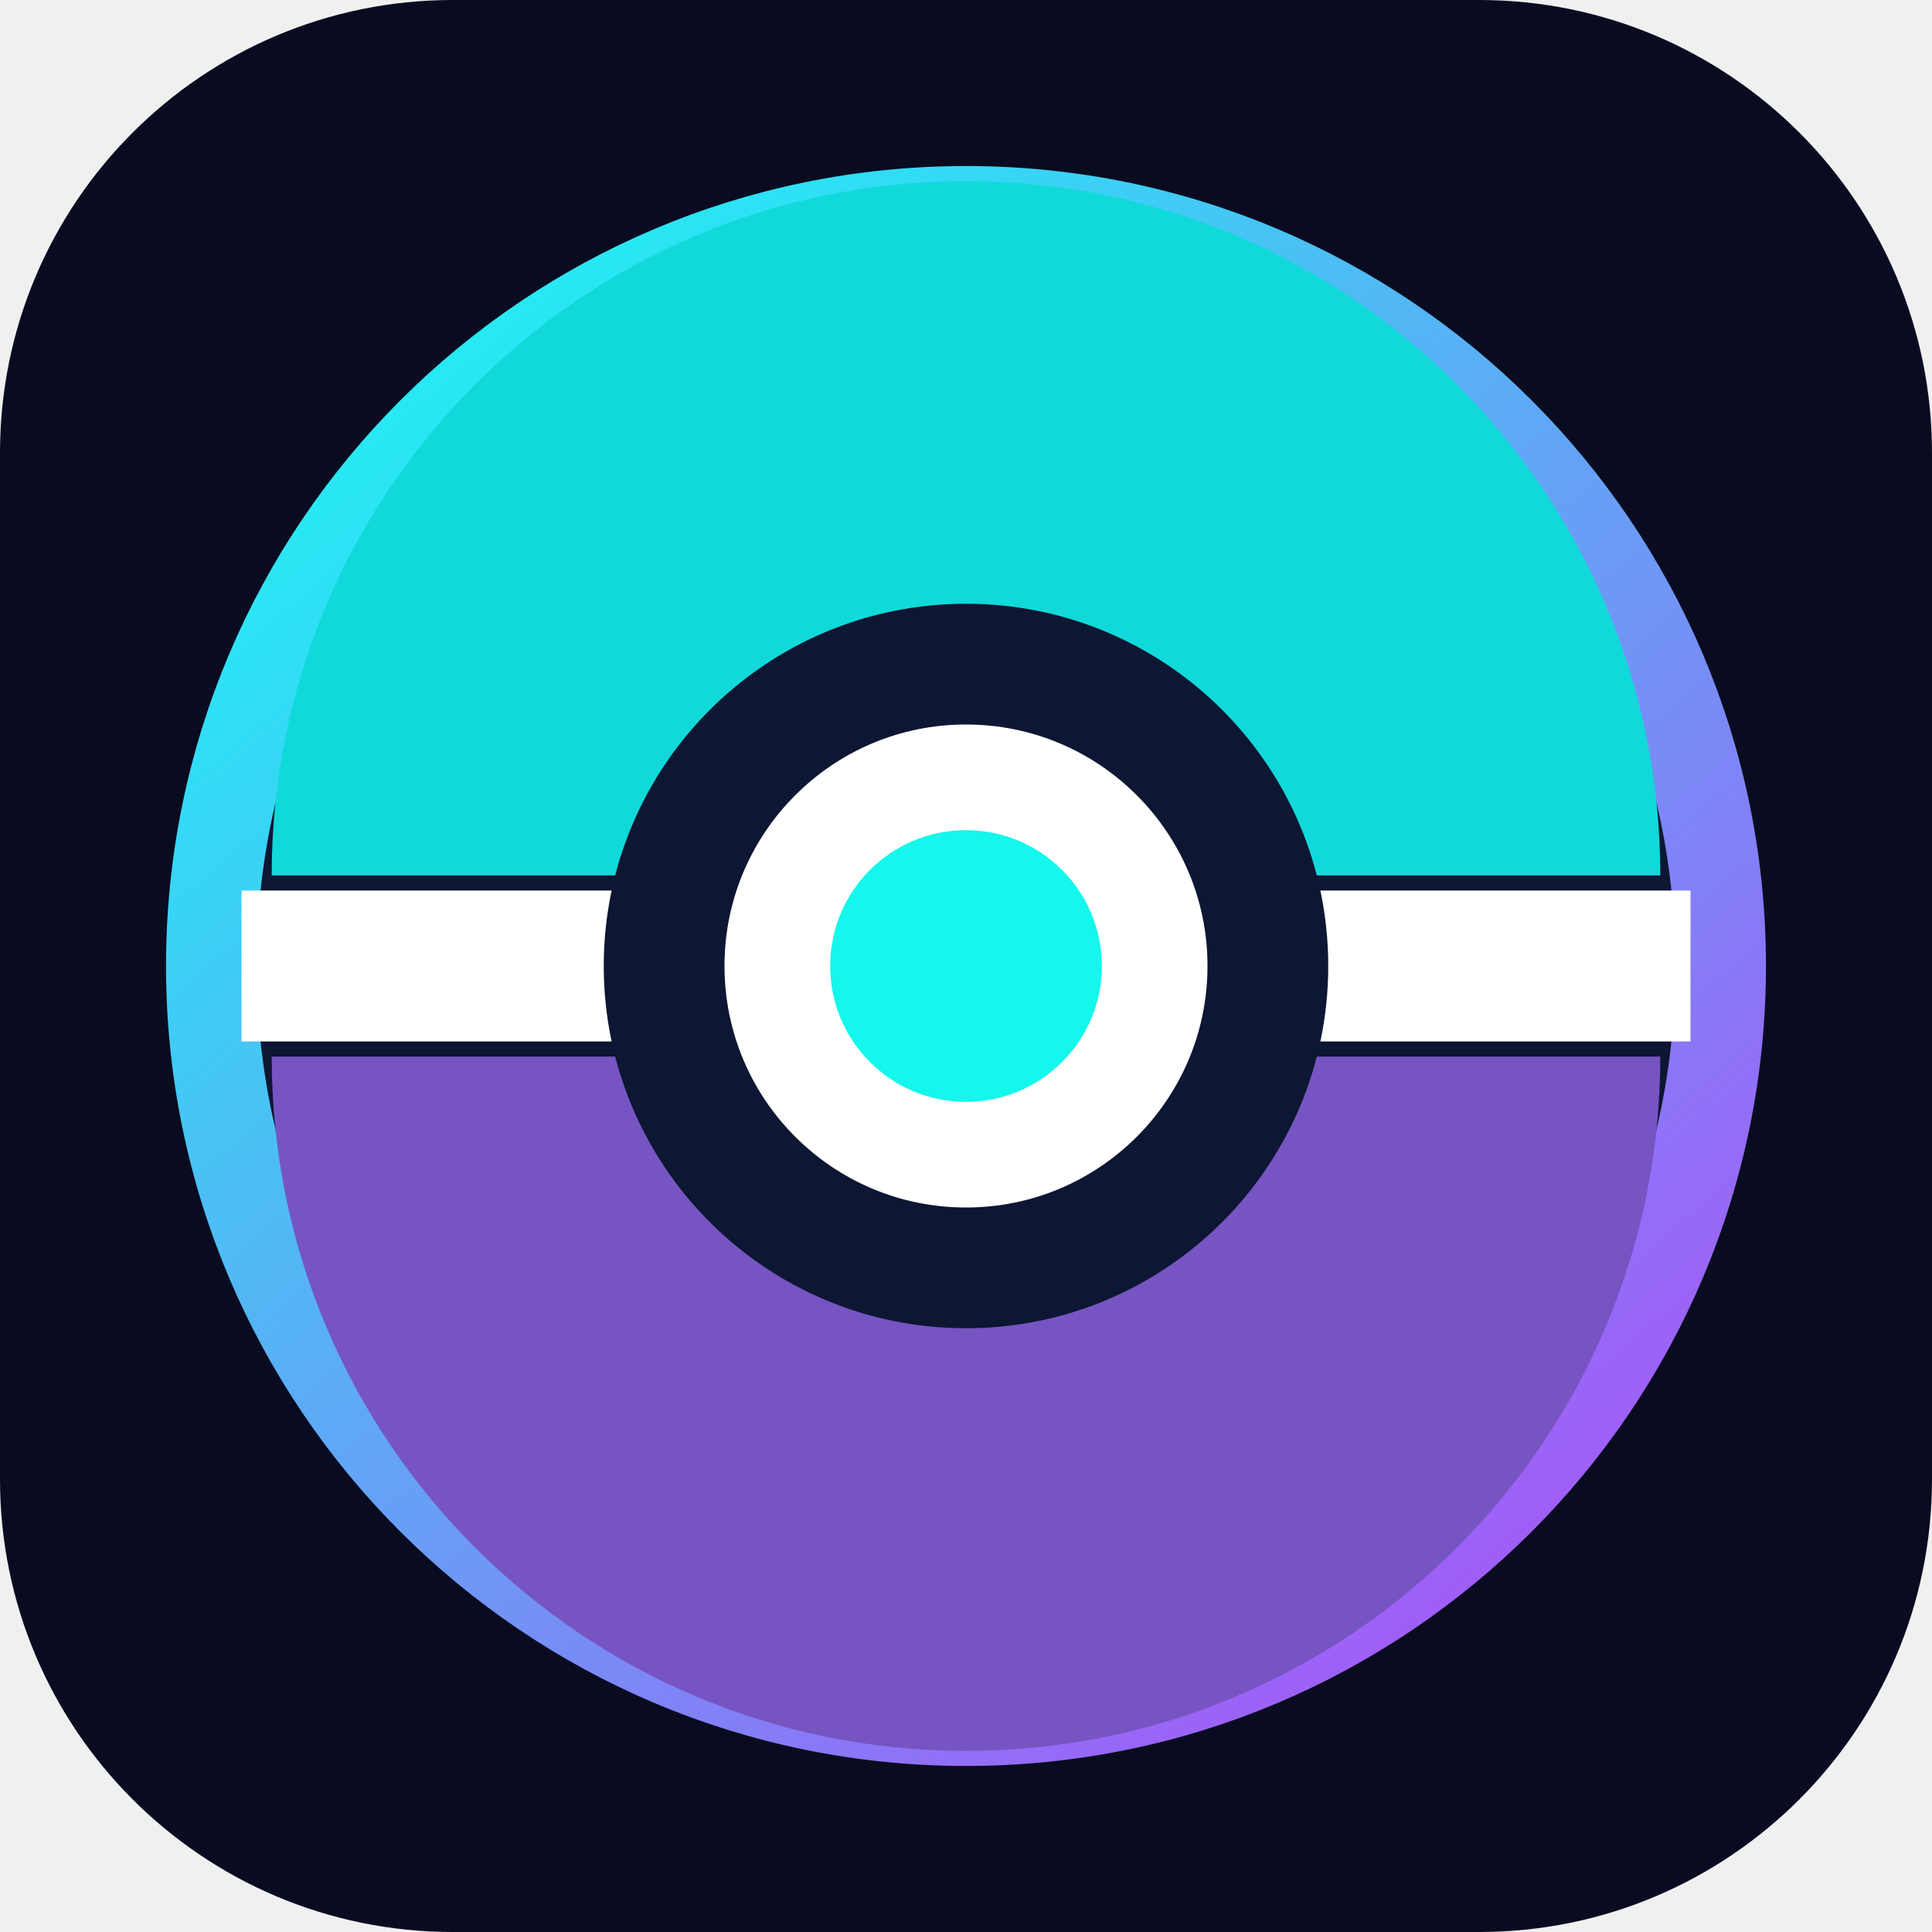
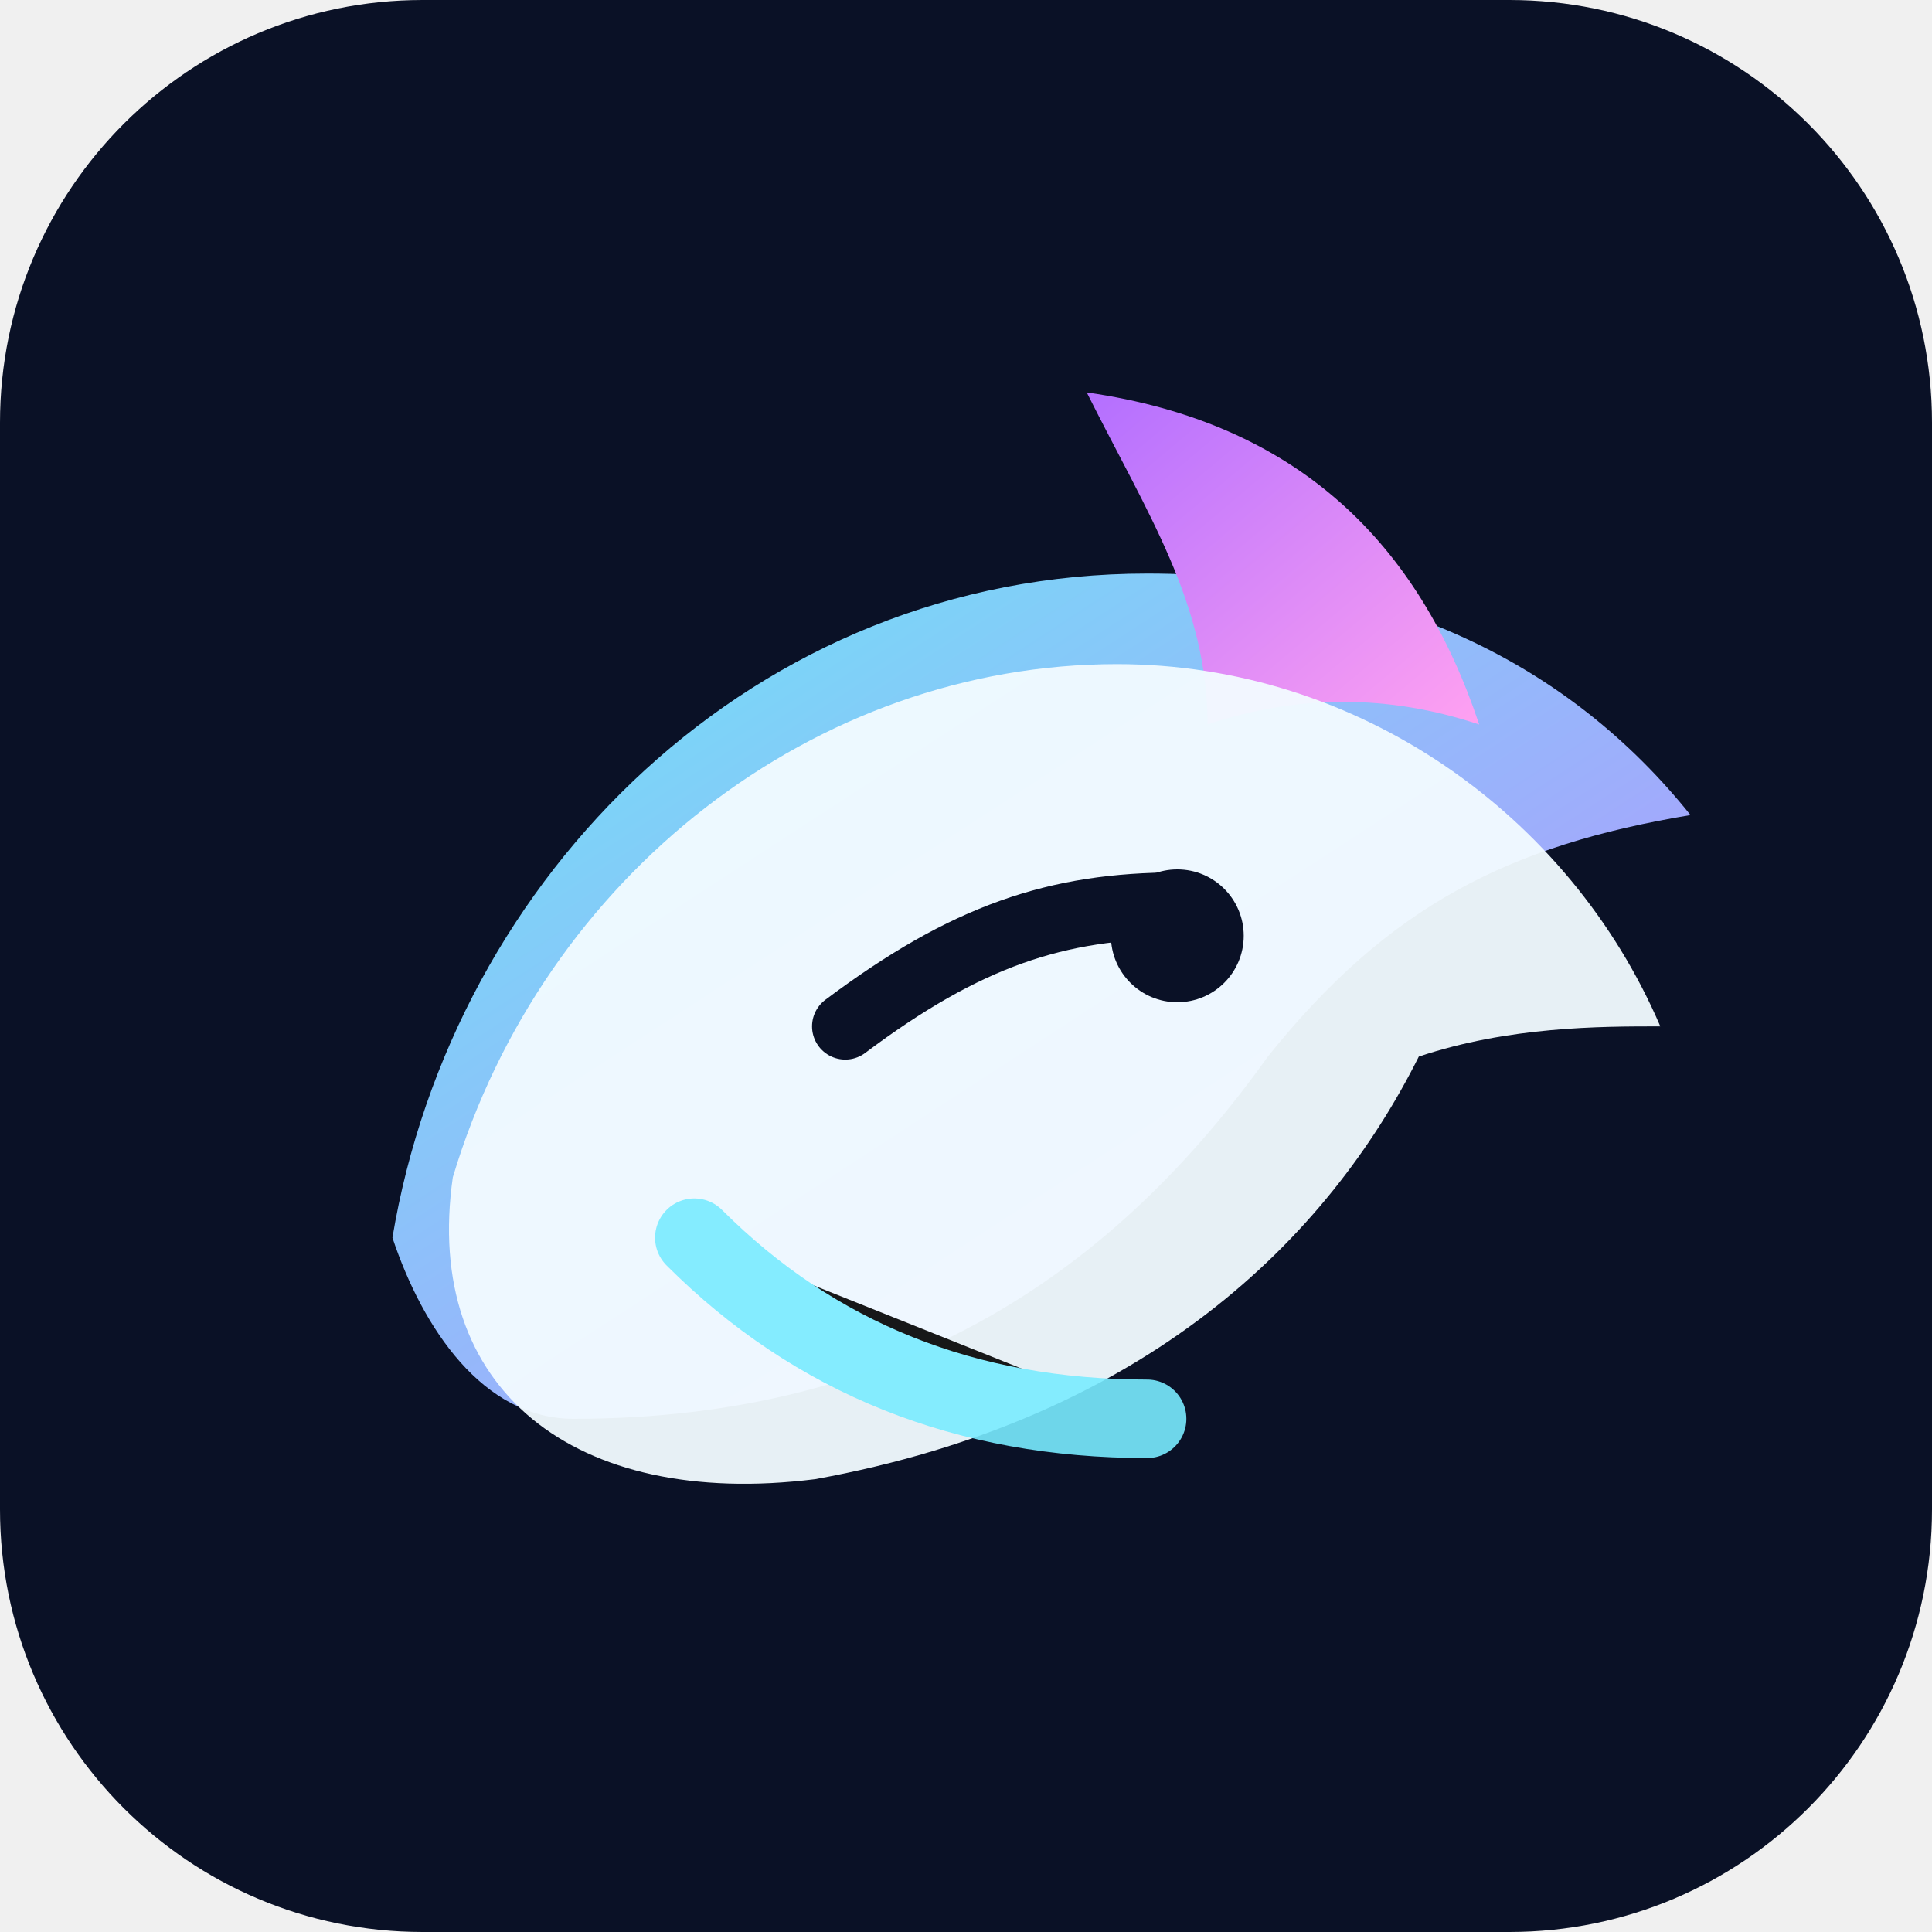
<svg xmlns="http://www.w3.org/2000/svg" viewBox="0 0 64 64">
+   <rect width="64" height="64" rx="14" fill="#0a1126" />
  <defs>
-     <linearGradient id="a" x2=".85" y2="1">
-       <stop stop-color="#13fff4" />
-       <stop offset="1" stop-color="#a855f7" />
+     <linearGradient id="mane" x1="0" y1="0" x2="1" y2="1">
+       <stop stop-color="#6be7f6" />
+       <stop offset="1" stop-color="#c087ff" />
+     </linearGradient>
+     <linearGradient id="crest" x1="0" y1="0" x2="1" y2="1">
+       <stop stop-color="#b36fff" />
+       <stop offset="1" stop-color="#ffa1f1" />
    </linearGradient>
  </defs>
-   <rect width="64" height="64" rx="15" fill="#090c20" />
-   <circle cx="32" cy="32" r="25" fill="#0d1632" stroke="url(#a)" stroke-width="3" />
-   <path d="M8 32h48" stroke="#fff" stroke-width="5" />
-   <path d="M9 29A23 23 0 0 1 55 29" fill="#11d9d9" />
-   <path d="M9 35A23 23 0 0 0 55 35" fill="#7654c2" />
-   <circle cx="32" cy="32" r="10" fill="#fff" stroke="#0d1632" stroke-width="4" />
-   <circle cx="32" cy="32" r="4.5" fill="#14f7ec" />
+   <path d="M13 41c2-12 12-22 25-22 8 0 14 3 18 8-6 1-10 3-14 8-5 7-12 12-23 12-3 0-5-3-6-6Z" fill="url(#mane)" />
+   <path d="M36 13c7 1 11 5 13 11-3-1-6-1-9 0 0-4-2-7-4-11Z" fill="url(#crest)" />
+   <path d="M15 39c3-10 12-17 22-17 8 0 15 5 18 12-2 0-5 0-8 1-3 6-9 12-20 14-8 1-13-3-12-10Z" fill="#f3fbff" fill-opacity=".95" />
+   <circle cx="39" cy="31" r="2.2" fill="#0a1126" />
+   <path d="M28 34c4-3 7-4 11-4" stroke="#0a1126" stroke-width="2.2" stroke-linecap="round" />
+   <path d="M23 41c4 4 9 6 15 6" stroke="#79ebff" stroke-width="2.6" stroke-linecap="round" opacity=".9" />
</svg>
